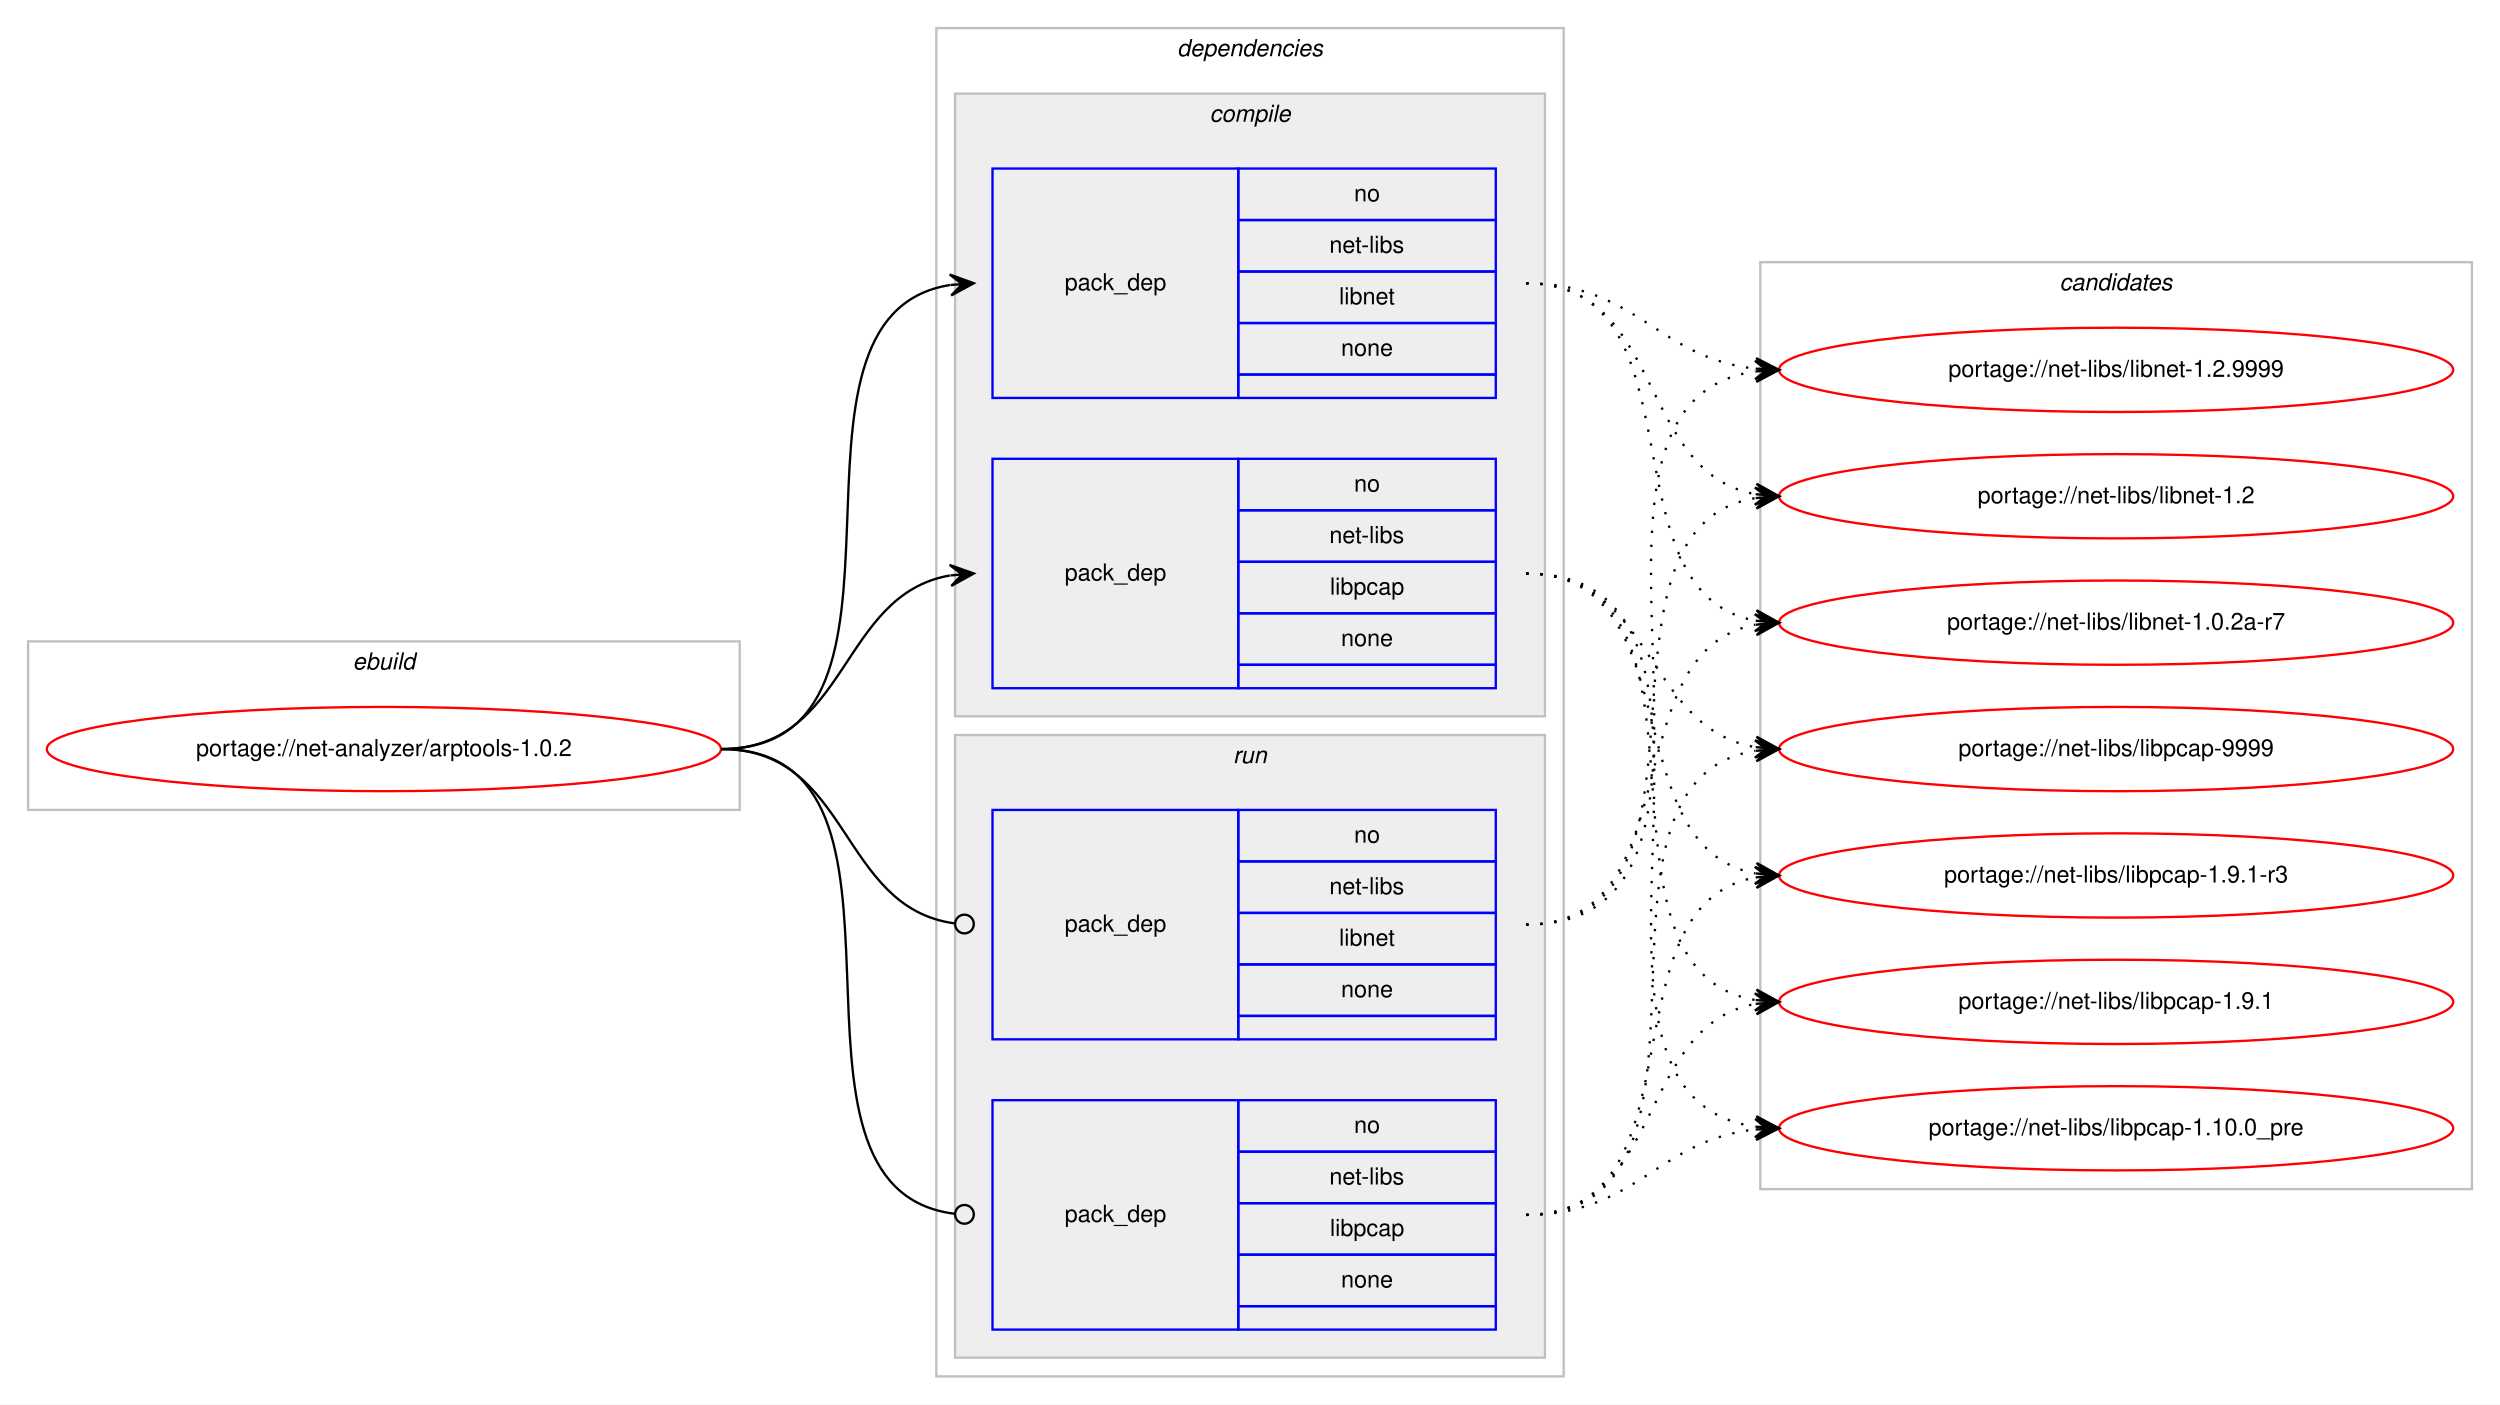
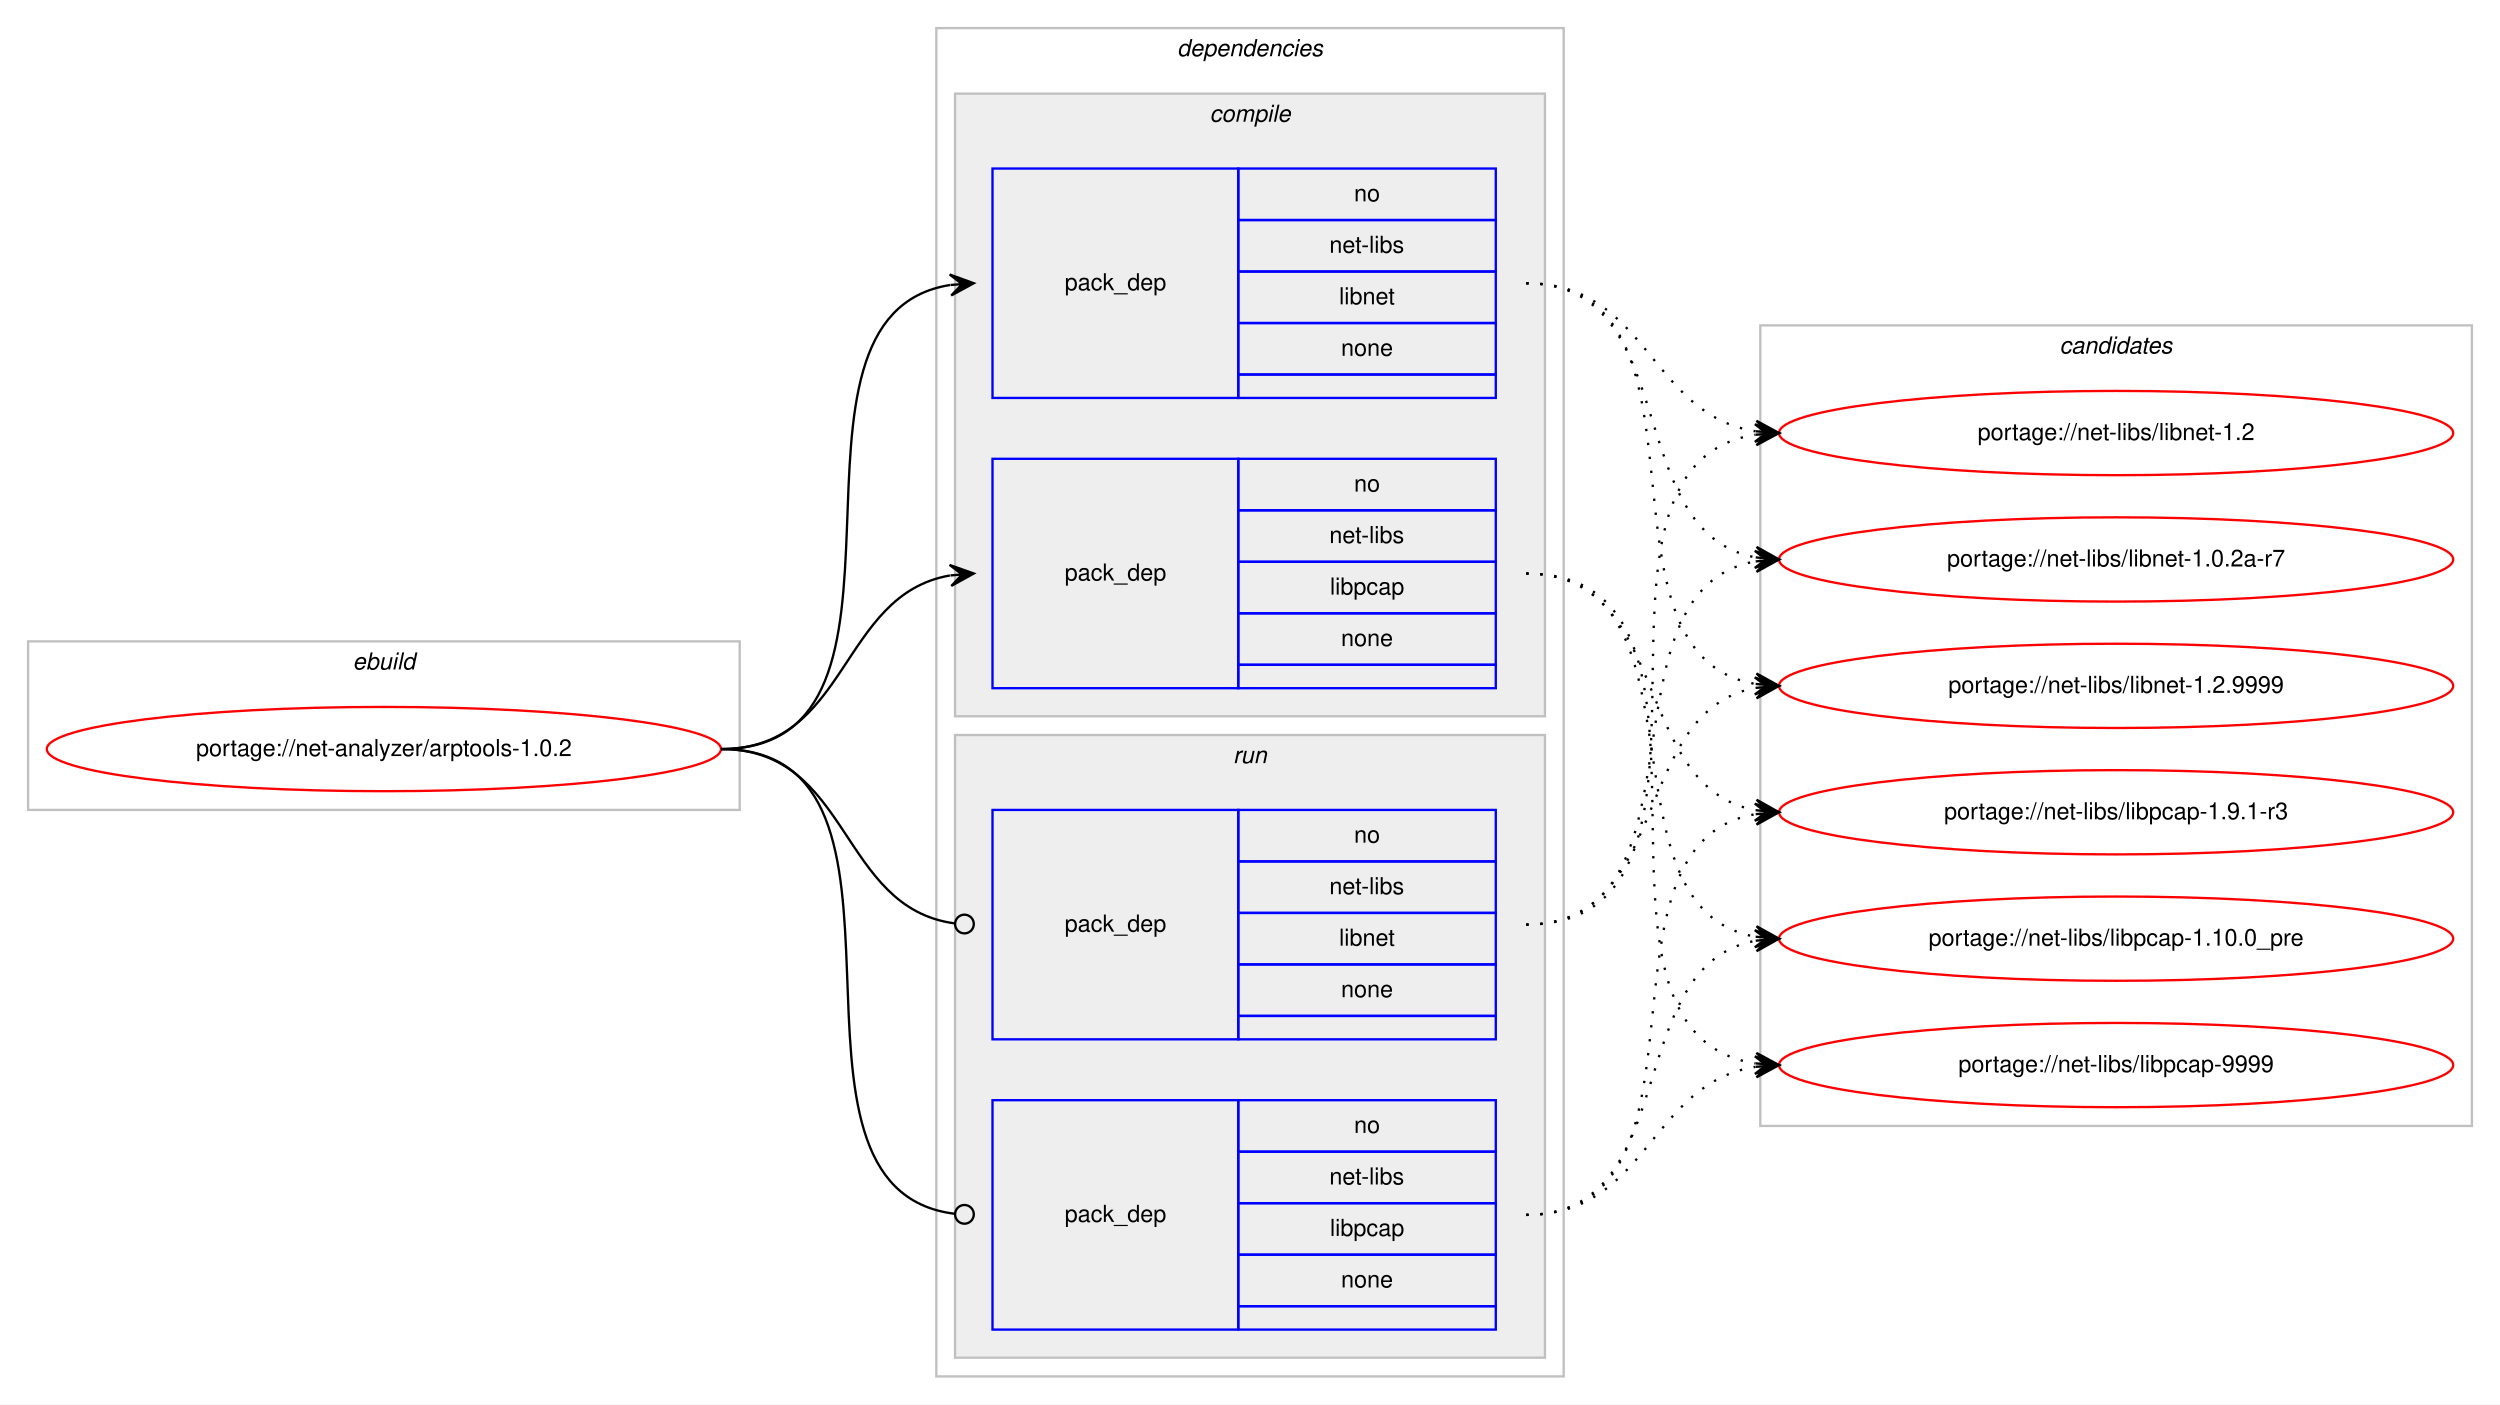
<svg xmlns="http://www.w3.org/2000/svg" xmlns:xlink="http://www.w3.org/1999/xlink" width="1068pt" height="600pt" viewBox="0.00 0.00 1068.00 600.00">
  <g id="graph0" class="graph" transform="scale(1 1) rotate(0) translate(4 596)">
    <polygon fill="#ffffff" stroke="transparent" points="-4,4 -4,-596 1064,-596 1064,4 -4,4" />
    <g id="clust1" class="cluster">
      <polygon fill="none" stroke="#c0c0c0" points="8,-250 8,-322 312,-322 312,-250 8,-250" />
      <text text-anchor="start" x="146.663" y="-310" font-family="Helvetica,sans-Serif" font-style="italic" font-size="10.00" fill="#000000">ebuild</text>
    </g>
    <g id="clust2" class="cluster">
      <polygon fill="none" stroke="#c0c0c0" points="396,-8 396,-584 664,-584 664,-8 396,-8" />
      <text text-anchor="start" x="498.875" y="-572" font-family="Helvetica,sans-Serif" font-style="italic" font-size="10.00" fill="#000000">dependencies</text>
    </g>
    <g id="clust3" class="cluster">
      <polygon fill="#eeeeee" stroke="#c0c0c0" points="404,-290 404,-556 656,-556 656,-290 404,-290" />
      <text text-anchor="start" x="512.778" y="-544" font-family="Helvetica,sans-Serif" font-style="italic" font-size="10.00" fill="#000000">compile</text>
    </g>
    <g id="clust7" class="cluster">
      <polygon fill="#eeeeee" stroke="#c0c0c0" points="404,-16 404,-282 656,-282 656,-16 404,-16" />
      <text text-anchor="start" x="522.777" y="-270" font-family="Helvetica,sans-Serif" font-style="italic" font-size="10.00" fill="#000000">run</text>
    </g>
    <g id="clust10" class="cluster">
-       <polygon fill="none" stroke="#c0c0c0" points="748,-88 748,-484 1052,-484 1052,-88 748,-88" />
-       <text text-anchor="start" x="875.824" y="-472" font-family="Helvetica,sans-Serif" font-style="italic" font-size="10.00" fill="#000000">candidates</text>
+       <polygon fill="none" stroke="#c0c0c0" points="748,-115 748,-457 1052,-457 1052,-115 748,-115" />
+       <text text-anchor="start" x="875.824" y="-445" font-family="Helvetica,sans-Serif" font-style="italic" font-size="10.00" fill="#000000">candidates</text>
    </g>
    <g id="node1" class="node">
      <g id="a_node1">
        <a xlink:href="../net-analyzer/arptools-1.0.2.svg" xlink:title="portage://net-analyzer/arptools-1.0.2">
          <ellipse fill="none" stroke="#ff0000" cx="160" cy="-276" rx="144" ry="18" />
          <text text-anchor="middle" x="160" y="-273" font-family="Helvetica,sans-Serif" font-size="10.00" fill="#000000">portage://net-analyzer/arptools-1.0.2</text>
        </a>
      </g>
    </g>
    <g id="node2" class="node">
      <polygon fill="none" stroke="#0000ff" points="420,-426 420,-524 525,-524 525,-426 420,-426" />
      <text text-anchor="start" x="450.823" y="-472" font-family="Helvetica,sans-Serif" font-size="10.00" fill="#000000">pack_dep</text>
      <polygon fill="none" stroke="#0000ff" points="525,-502 525,-524 635,-524 635,-502 525,-502" />
      <text text-anchor="start" x="574.441" y="-510" font-family="Helvetica,sans-Serif" font-size="10.00" fill="#000000">no</text>
      <polygon fill="none" stroke="#0000ff" points="525,-480 525,-502 635,-502 635,-480 525,-480" />
      <text text-anchor="start" x="563.889" y="-488" font-family="Helvetica,sans-Serif" font-size="10.00" fill="#000000">net-libs</text>
      <polygon fill="none" stroke="#0000ff" points="525,-458 525,-480 635,-480 635,-458 525,-458" />
      <text text-anchor="start" x="568.053" y="-466" font-family="Helvetica,sans-Serif" font-size="10.00" fill="#000000">libnet</text>
      <polygon fill="none" stroke="#0000ff" points="525,-436 525,-458 635,-458 635,-436 525,-436" />
      <text text-anchor="start" x="568.882" y="-444" font-family="Helvetica,sans-Serif" font-size="10.00" fill="#000000">none</text>
      <polygon fill="none" stroke="#0000ff" points="525,-426 525,-436 635,-436 635,-426 525,-426" />
    </g>
    <g id="edge1" class="edge">
      <path fill="none" stroke="#000000" d="M304,-276C400.994,-276 317.856,-460.879 401.833,-474.239" />
      <polygon fill="#000000" stroke="#000000" points="412,-475 401.692,-478.741 407.014,-474.627 402.028,-474.254 402.028,-474.254 402.028,-474.254 407.014,-474.627 402.364,-469.766 412,-475 412,-475" />
    </g>
    <g id="node3" class="node">
      <polygon fill="none" stroke="#0000ff" points="420,-302 420,-400 525,-400 525,-302 420,-302" />
      <text text-anchor="start" x="450.823" y="-348" font-family="Helvetica,sans-Serif" font-size="10.00" fill="#000000">pack_dep</text>
      <polygon fill="none" stroke="#0000ff" points="525,-378 525,-400 635,-400 635,-378 525,-378" />
      <text text-anchor="start" x="574.441" y="-386" font-family="Helvetica,sans-Serif" font-size="10.00" fill="#000000">no</text>
      <polygon fill="none" stroke="#0000ff" points="525,-356 525,-378 635,-378 635,-356 525,-356" />
      <text text-anchor="start" x="563.889" y="-364" font-family="Helvetica,sans-Serif" font-size="10.00" fill="#000000">net-libs</text>
      <polygon fill="none" stroke="#0000ff" points="525,-334 525,-356 635,-356 635,-334 525,-334" />
      <text text-anchor="start" x="564.163" y="-342" font-family="Helvetica,sans-Serif" font-size="10.00" fill="#000000">libpcap</text>
      <polygon fill="none" stroke="#0000ff" points="525,-312 525,-334 635,-334 635,-312 525,-312" />
      <text text-anchor="start" x="568.882" y="-320" font-family="Helvetica,sans-Serif" font-size="10.00" fill="#000000">none</text>
      <polygon fill="none" stroke="#0000ff" points="525,-302 525,-312 635,-312 635,-302 525,-302" />
    </g>
    <g id="edge2" class="edge">
      <path fill="none" stroke="#000000" d="M304,-276C358.786,-276 354.408,-341.918 401.799,-350.158" />
      <polygon fill="#000000" stroke="#000000" points="412,-351 401.664,-354.662 407.017,-350.589 402.034,-350.177 402.034,-350.177 402.034,-350.177 407.017,-350.589 402.404,-345.692 412,-351 412,-351" />
    </g>
    <g id="node4" class="node">
      <polygon fill="none" stroke="#0000ff" points="420,-152 420,-250 525,-250 525,-152 420,-152" />
      <text text-anchor="start" x="450.823" y="-198" font-family="Helvetica,sans-Serif" font-size="10.00" fill="#000000">pack_dep</text>
      <polygon fill="none" stroke="#0000ff" points="525,-228 525,-250 635,-250 635,-228 525,-228" />
      <text text-anchor="start" x="574.441" y="-236" font-family="Helvetica,sans-Serif" font-size="10.00" fill="#000000">no</text>
      <polygon fill="none" stroke="#0000ff" points="525,-206 525,-228 635,-228 635,-206 525,-206" />
      <text text-anchor="start" x="563.889" y="-214" font-family="Helvetica,sans-Serif" font-size="10.00" fill="#000000">net-libs</text>
      <polygon fill="none" stroke="#0000ff" points="525,-184 525,-206 635,-206 635,-184 525,-184" />
      <text text-anchor="start" x="568.053" y="-192" font-family="Helvetica,sans-Serif" font-size="10.00" fill="#000000">libnet</text>
      <polygon fill="none" stroke="#0000ff" points="525,-162 525,-184 635,-184 635,-162 525,-162" />
      <text text-anchor="start" x="568.882" y="-170" font-family="Helvetica,sans-Serif" font-size="10.00" fill="#000000">none</text>
      <polygon fill="none" stroke="#0000ff" points="525,-152 525,-162 635,-162 635,-152 525,-152" />
    </g>
    <g id="edge3" class="edge">
      <path fill="none" stroke="#000000" d="M304,-276C359.586,-276 354.267,-208.145 403.905,-201.519" />
      <ellipse fill="none" stroke="#000000" cx="408.008" cy="-201.256" rx="4" ry="4" />
    </g>
    <g id="node5" class="node">
      <polygon fill="none" stroke="#0000ff" points="420,-28 420,-126 525,-126 525,-28 420,-28" />
      <text text-anchor="start" x="450.823" y="-74" font-family="Helvetica,sans-Serif" font-size="10.00" fill="#000000">pack_dep</text>
      <polygon fill="none" stroke="#0000ff" points="525,-104 525,-126 635,-126 635,-104 525,-104" />
      <text text-anchor="start" x="574.441" y="-112" font-family="Helvetica,sans-Serif" font-size="10.00" fill="#000000">no</text>
      <polygon fill="none" stroke="#0000ff" points="525,-82 525,-104 635,-104 635,-82 525,-82" />
      <text text-anchor="start" x="563.889" y="-90" font-family="Helvetica,sans-Serif" font-size="10.00" fill="#000000">net-libs</text>
      <polygon fill="none" stroke="#0000ff" points="525,-60 525,-82 635,-82 635,-60 525,-60" />
      <text text-anchor="start" x="564.163" y="-68" font-family="Helvetica,sans-Serif" font-size="10.00" fill="#000000">libpcap</text>
      <polygon fill="none" stroke="#0000ff" points="525,-38 525,-60 635,-60 635,-38 525,-38" />
      <text text-anchor="start" x="568.882" y="-46" font-family="Helvetica,sans-Serif" font-size="10.00" fill="#000000">none</text>
      <polygon fill="none" stroke="#0000ff" points="525,-28 525,-38 635,-38 635,-28 525,-28" />
    </g>
    <g id="edge4" class="edge">
      <path fill="none" stroke="#000000" d="M304,-276C401.78,-276 316.497,-88.112 403.908,-77.47" />
      <ellipse fill="none" stroke="#000000" cx="408.007" cy="-77.232" rx="4" ry="4" />
    </g>
    <g id="node6" class="node">
      <g id="a_node6">
        <a xlink:href="../net-libs/libnet-1.2.9999.svg" xlink:title="portage://net-libs/libnet-1.2.9999">
-           <ellipse fill="none" stroke="#ff0000" cx="900" cy="-438" rx="144" ry="18" />
-           <text text-anchor="middle" x="900" y="-435" font-family="Helvetica,sans-Serif" font-size="10.00" fill="#000000">portage://net-libs/libnet-1.2.9999</text>
+           <ellipse fill="none" stroke="#ff0000" cx="900" cy="-303" rx="144" ry="18" />
+           <text text-anchor="middle" x="900" y="-300" font-family="Helvetica,sans-Serif" font-size="10.00" fill="#000000">portage://net-libs/libnet-1.2.9999</text>
        </a>
      </g>
    </g>
    <g id="edge5" class="edge">
-       <path fill="none" stroke="#000000" stroke-dasharray="1,5" d="M648,-475C695.171,-475 704.125,-443.02 745.922,-438.523" />
-       <polygon fill="#000000" stroke="#000000" points="756,-438 746.247,-443.012 751.007,-438.259 746.013,-438.518 746.013,-438.518 746.013,-438.518 751.007,-438.259 745.78,-434.024 756,-438 756,-438" />
+       <path fill="none" stroke="#000000" stroke-dasharray="1,5" d="M648,-475C734.563,-475 671.411,-316.82 745.692,-303.844" />
+       <polygon fill="#000000" stroke="#000000" points="756,-303 746.401,-308.301 751.017,-303.408 746.033,-303.817 746.033,-303.817 746.033,-303.817 751.017,-303.408 745.666,-299.332 756,-303 756,-303" />
    </g>
    <g id="node7" class="node">
      <g id="a_node7">
        <a xlink:href="../net-libs/libnet-1.2.svg" xlink:title="portage://net-libs/libnet-1.2">
-           <ellipse fill="none" stroke="#ff0000" cx="900" cy="-384" rx="144" ry="18" />
-           <text text-anchor="middle" x="900" y="-381" font-family="Helvetica,sans-Serif" font-size="10.00" fill="#000000">portage://net-libs/libnet-1.2</text>
+           <ellipse fill="none" stroke="#ff0000" cx="900" cy="-411" rx="144" ry="18" />
+           <text text-anchor="middle" x="900" y="-408" font-family="Helvetica,sans-Serif" font-size="10.00" fill="#000000">portage://net-libs/libnet-1.2</text>
        </a>
      </g>
    </g>
    <g id="edge6" class="edge">
-       <path fill="none" stroke="#000000" stroke-dasharray="1,5" d="M648,-475C707.09,-475 695.012,-394.352 745.761,-384.901" />
-       <polygon fill="#000000" stroke="#000000" points="756,-384 746.433,-389.359 751.019,-384.438 746.038,-384.876 746.038,-384.876 746.038,-384.876 751.019,-384.438 745.644,-380.394 756,-384 756,-384" />
+       <path fill="none" stroke="#000000" stroke-dasharray="1,5" d="M648,-475C700.199,-475 700.421,-418.984 745.92,-411.763" />
+       <polygon fill="#000000" stroke="#000000" points="756,-411 746.368,-416.242 751.014,-411.378 746.029,-411.755 746.029,-411.755 746.029,-411.755 751.014,-411.378 745.689,-407.268 756,-411 756,-411" />
    </g>
    <g id="node8" class="node">
      <g id="a_node8">
        <a xlink:href="../net-libs/libnet-1.0.2a-r7.svg" xlink:title="portage://net-libs/libnet-1.0.2a-r7">
-           <ellipse fill="none" stroke="#ff0000" cx="900" cy="-330" rx="144" ry="18" />
-           <text text-anchor="middle" x="900" y="-327" font-family="Helvetica,sans-Serif" font-size="10.00" fill="#000000">portage://net-libs/libnet-1.0.2a-r7</text>
+           <ellipse fill="none" stroke="#ff0000" cx="900" cy="-357" rx="144" ry="18" />
+           <text text-anchor="middle" x="900" y="-354" font-family="Helvetica,sans-Serif" font-size="10.00" fill="#000000">portage://net-libs/libnet-1.0.2a-r7</text>
        </a>
      </g>
    </g>
    <g id="edge7" class="edge">
-       <path fill="none" stroke="#000000" stroke-dasharray="1,5" d="M648,-475C724.746,-475 680.111,-342.735 745.952,-330.851" />
-       <polygon fill="#000000" stroke="#000000" points="756,-330 746.416,-335.329 751.018,-330.422 746.036,-330.844 746.036,-330.844 746.036,-330.844 751.018,-330.422 745.656,-326.361 756,-330 756,-330" />
+       <path fill="none" stroke="#000000" stroke-dasharray="1,5" d="M648,-475C715.484,-475 688.106,-368.68 745.956,-357.882" />
+       <polygon fill="#000000" stroke="#000000" points="756,-357 746.432,-362.358 751.019,-357.437 746.038,-357.875 746.038,-357.875 746.038,-357.875 751.019,-357.437 745.645,-353.392 756,-357 756,-357" />
    </g>
    <g id="node9" class="node">
      <g id="a_node9">
        <a xlink:href="../net-libs/libpcap-9999.svg" xlink:title="portage://net-libs/libpcap-9999">
-           <ellipse fill="none" stroke="#ff0000" cx="900" cy="-276" rx="144" ry="18" />
-           <text text-anchor="middle" x="900" y="-273" font-family="Helvetica,sans-Serif" font-size="10.00" fill="#000000">portage://net-libs/libpcap-9999</text>
+           <ellipse fill="none" stroke="#ff0000" cx="900" cy="-141" rx="144" ry="18" />
+           <text text-anchor="middle" x="900" y="-138" font-family="Helvetica,sans-Serif" font-size="10.00" fill="#000000">portage://net-libs/libpcap-9999</text>
        </a>
      </g>
    </g>
    <g id="edge8" class="edge">
-       <path fill="none" stroke="#000000" stroke-dasharray="1,5" d="M648,-351C702.787,-351 698.408,-285.082 745.799,-276.842" />
-       <polygon fill="#000000" stroke="#000000" points="756,-276 746.404,-281.308 751.017,-276.411 746.034,-276.823 746.034,-276.823 746.034,-276.823 751.017,-276.411 745.664,-272.338 756,-276 756,-276" />
+       <path fill="none" stroke="#000000" stroke-dasharray="1,5" d="M648,-351C749.366,-351 657.772,-155.11 745.947,-141.719" />
+       <polygon fill="#000000" stroke="#000000" points="756,-141 746.347,-146.202 751.013,-141.357 746.025,-141.714 746.025,-141.714 746.025,-141.714 751.013,-141.357 745.704,-137.225 756,-141 756,-141" />
    </g>
    <g id="node10" class="node">
      <g id="a_node10">
        <a xlink:href="../net-libs/libpcap-1.9.1-r3.svg" xlink:title="portage://net-libs/libpcap-1.9.1-r3">
-           <ellipse fill="none" stroke="#ff0000" cx="900" cy="-222" rx="144" ry="18" />
-           <text text-anchor="middle" x="900" y="-219" font-family="Helvetica,sans-Serif" font-size="10.00" fill="#000000">portage://net-libs/libpcap-1.9.1-r3</text>
+           <ellipse fill="none" stroke="#ff0000" cx="900" cy="-249" rx="144" ry="18" />
+           <text text-anchor="middle" x="900" y="-246" font-family="Helvetica,sans-Serif" font-size="10.00" fill="#000000">portage://net-libs/libpcap-1.9.1-r3</text>
        </a>
      </g>
    </g>
    <g id="edge9" class="edge">
-       <path fill="none" stroke="#000000" stroke-dasharray="1,5" d="M648,-351C719.123,-351 685.006,-234.29 745.852,-222.893" />
-       <polygon fill="#000000" stroke="#000000" points="756,-222 746.433,-227.359 751.019,-222.438 746.038,-222.876 746.038,-222.876 746.038,-222.876 751.019,-222.438 745.644,-218.394 756,-222 756,-222" />
+       <path fill="none" stroke="#000000" stroke-dasharray="1,5" d="M648,-351C710.413,-351 692.337,-259.851 745.947,-249.882" />
+       <polygon fill="#000000" stroke="#000000" points="756,-249 746.432,-254.357 751.019,-249.437 746.038,-249.874 746.038,-249.874 746.038,-249.874 751.019,-249.437 745.645,-245.391 756,-249 756,-249" />
    </g>
    <g id="node11" class="node">
      <g id="a_node11">
-         <a xlink:href="../net-libs/libpcap-1.9.1.svg" xlink:title="portage://net-libs/libpcap-1.9.1">
-           <ellipse fill="none" stroke="#ff0000" cx="900" cy="-168" rx="144" ry="18" />
-           <text text-anchor="middle" x="900" y="-165" font-family="Helvetica,sans-Serif" font-size="10.00" fill="#000000">portage://net-libs/libpcap-1.9.1</text>
+         <a xlink:href="../net-libs/libpcap-1.10.0_pre.svg" xlink:title="portage://net-libs/libpcap-1.10.0_pre">
+           <ellipse fill="none" stroke="#ff0000" cx="900" cy="-195" rx="144" ry="18" />
+           <text text-anchor="middle" x="900" y="-192" font-family="Helvetica,sans-Serif" font-size="10.00" fill="#000000">portage://net-libs/libpcap-1.10.0_pre</text>
        </a>
      </g>
    </g>
    <g id="edge10" class="edge">
-       <path fill="none" stroke="#000000" stroke-dasharray="1,5" d="M648,-351C738.752,-351 667.61,-182.018 745.714,-168.816" />
-       <polygon fill="#000000" stroke="#000000" points="756,-168 746.387,-173.277 751.016,-168.395 746.031,-168.791 746.031,-168.791 746.031,-168.791 751.016,-168.395 745.675,-164.305 756,-168 756,-168" />
-     </g>
-     <g id="node12" class="node">
-       <g id="a_node12">
-         <a xlink:href="../net-libs/libpcap-1.10.0_pre.svg" xlink:title="portage://net-libs/libpcap-1.10.0_pre">
-           <ellipse fill="none" stroke="#ff0000" cx="900" cy="-114" rx="144" ry="18" />
-           <text text-anchor="middle" x="900" y="-111" font-family="Helvetica,sans-Serif" font-size="10.00" fill="#000000">portage://net-libs/libpcap-1.10.0_pre</text>
-         </a>
-       </g>
+       <path fill="none" stroke="#000000" stroke-dasharray="1,5" d="M648,-351C728.704,-351 676.617,-208.118 745.91,-195.839" />
+       <polygon fill="#000000" stroke="#000000" points="756,-195 746.408,-200.314 751.017,-195.415 746.034,-195.829 746.034,-195.829 746.034,-195.829 751.017,-195.415 745.661,-191.345 756,-195 756,-195" />
    </g>
    <g id="edge11" class="edge">
-       <path fill="none" stroke="#000000" stroke-dasharray="1,5" d="M648,-351C760.137,-351 647.731,-128.581 745.834,-114.68" />
-       <polygon fill="#000000" stroke="#000000" points="756,-114 746.323,-119.157 751.011,-114.334 746.022,-114.667 746.022,-114.667 746.022,-114.667 751.011,-114.334 745.722,-110.177 756,-114 756,-114" />
+       <path fill="none" stroke="#000000" stroke-dasharray="1,5" d="M648,-201C710.413,-201 692.337,-292.149 745.947,-302.118" />
+       <polygon fill="#000000" stroke="#000000" points="756,-303 745.645,-306.609 751.019,-302.563 746.038,-302.126 746.038,-302.126 746.038,-302.126 751.019,-302.563 746.432,-297.643 756,-303 756,-303" />
    </g>
    <g id="edge12" class="edge">
-       <path fill="none" stroke="#000000" stroke-dasharray="1,5" d="M648,-201C760.137,-201 647.731,-423.419 745.834,-437.32" />
-       <polygon fill="#000000" stroke="#000000" points="756,-438 745.722,-441.823 751.011,-437.666 746.022,-437.333 746.022,-437.333 746.022,-437.333 751.011,-437.666 746.323,-432.843 756,-438 756,-438" />
+       <path fill="none" stroke="#000000" stroke-dasharray="1,5" d="M648,-201C749.366,-201 657.772,-396.89 745.947,-410.281" />
+       <polygon fill="#000000" stroke="#000000" points="756,-411 745.704,-414.775 751.013,-410.643 746.025,-410.286 746.025,-410.286 746.025,-410.286 751.013,-410.643 746.347,-405.798 756,-411 756,-411" />
    </g>
    <g id="edge13" class="edge">
-       <path fill="none" stroke="#000000" stroke-dasharray="1,5" d="M648,-201C738.752,-201 667.61,-369.982 745.714,-383.184" />
-       <polygon fill="#000000" stroke="#000000" points="756,-384 745.675,-387.695 751.016,-383.605 746.031,-383.209 746.031,-383.209 746.031,-383.209 751.016,-383.605 746.387,-378.723 756,-384 756,-384" />
+       <path fill="none" stroke="#000000" stroke-dasharray="1,5" d="M648,-201C728.704,-201 676.617,-343.882 745.91,-356.161" />
+       <polygon fill="#000000" stroke="#000000" points="756,-357 745.661,-360.656 751.017,-356.586 746.034,-356.171 746.034,-356.171 746.034,-356.171 751.017,-356.586 746.408,-351.686 756,-357 756,-357" />
    </g>
    <g id="edge14" class="edge">
-       <path fill="none" stroke="#000000" stroke-dasharray="1,5" d="M648,-201C719.123,-201 685.006,-317.71 745.852,-329.107" />
-       <polygon fill="#000000" stroke="#000000" points="756,-330 745.644,-333.606 751.019,-329.562 746.038,-329.124 746.038,-329.124 746.038,-329.124 751.019,-329.562 746.433,-324.641 756,-330 756,-330" />
+       <path fill="none" stroke="#000000" stroke-dasharray="1,5" d="M648,-77C700.199,-77 700.421,-133.016 745.92,-140.237" />
+       <polygon fill="#000000" stroke="#000000" points="756,-141 745.689,-144.732 751.014,-140.622 746.029,-140.245 746.029,-140.245 746.029,-140.245 751.014,-140.622 746.368,-135.758 756,-141 756,-141" />
    </g>
    <g id="edge15" class="edge">
-       <path fill="none" stroke="#000000" stroke-dasharray="1,5" d="M648,-77C744.994,-77 661.856,-261.879 745.833,-275.239" />
-       <polygon fill="#000000" stroke="#000000" points="756,-276 745.692,-279.741 751.014,-275.627 746.028,-275.254 746.028,-275.254 746.028,-275.254 751.014,-275.627 746.364,-270.766 756,-276 756,-276" />
+       <path fill="none" stroke="#000000" stroke-dasharray="1,5" d="M648,-77C734.563,-77 671.411,-235.18 745.692,-248.156" />
+       <polygon fill="#000000" stroke="#000000" points="756,-249 745.666,-252.668 751.017,-248.592 746.033,-248.184 746.033,-248.184 746.033,-248.184 751.017,-248.592 746.401,-243.698 756,-249 756,-249" />
    </g>
    <g id="edge16" class="edge">
-       <path fill="none" stroke="#000000" stroke-dasharray="1,5" d="M648,-77C724.746,-77 680.111,-209.265 745.952,-221.149" />
-       <polygon fill="#000000" stroke="#000000" points="756,-222 745.656,-225.639 751.018,-221.578 746.036,-221.155 746.036,-221.155 746.036,-221.155 751.018,-221.578 746.416,-216.672 756,-222 756,-222" />
-     </g>
-     <g id="edge17" class="edge">
-       <path fill="none" stroke="#000000" stroke-dasharray="1,5" d="M648,-77C707.09,-77 695.012,-157.648 745.761,-167.099" />
-       <polygon fill="#000000" stroke="#000000" points="756,-168 745.644,-171.606 751.019,-167.562 746.038,-167.124 746.038,-167.124 746.038,-167.124 751.019,-167.562 746.433,-162.641 756,-168 756,-168" />
-     </g>
-     <g id="edge18" class="edge">
-       <path fill="none" stroke="#000000" stroke-dasharray="1,5" d="M648,-77C695.171,-77 704.125,-108.98 745.922,-113.477" />
-       <polygon fill="#000000" stroke="#000000" points="756,-114 745.78,-117.975 751.007,-113.741 746.013,-113.482 746.013,-113.482 746.013,-113.482 751.007,-113.741 746.247,-108.988 756,-114 756,-114" />
+       <path fill="none" stroke="#000000" stroke-dasharray="1,5" d="M648,-77C715.484,-77 688.106,-183.32 745.956,-194.118" />
+       <polygon fill="#000000" stroke="#000000" points="756,-195 745.645,-198.608 751.019,-194.563 746.038,-194.125 746.038,-194.125 746.038,-194.125 751.019,-194.563 746.432,-189.642 756,-195 756,-195" />
    </g>
  </g>
</svg>
